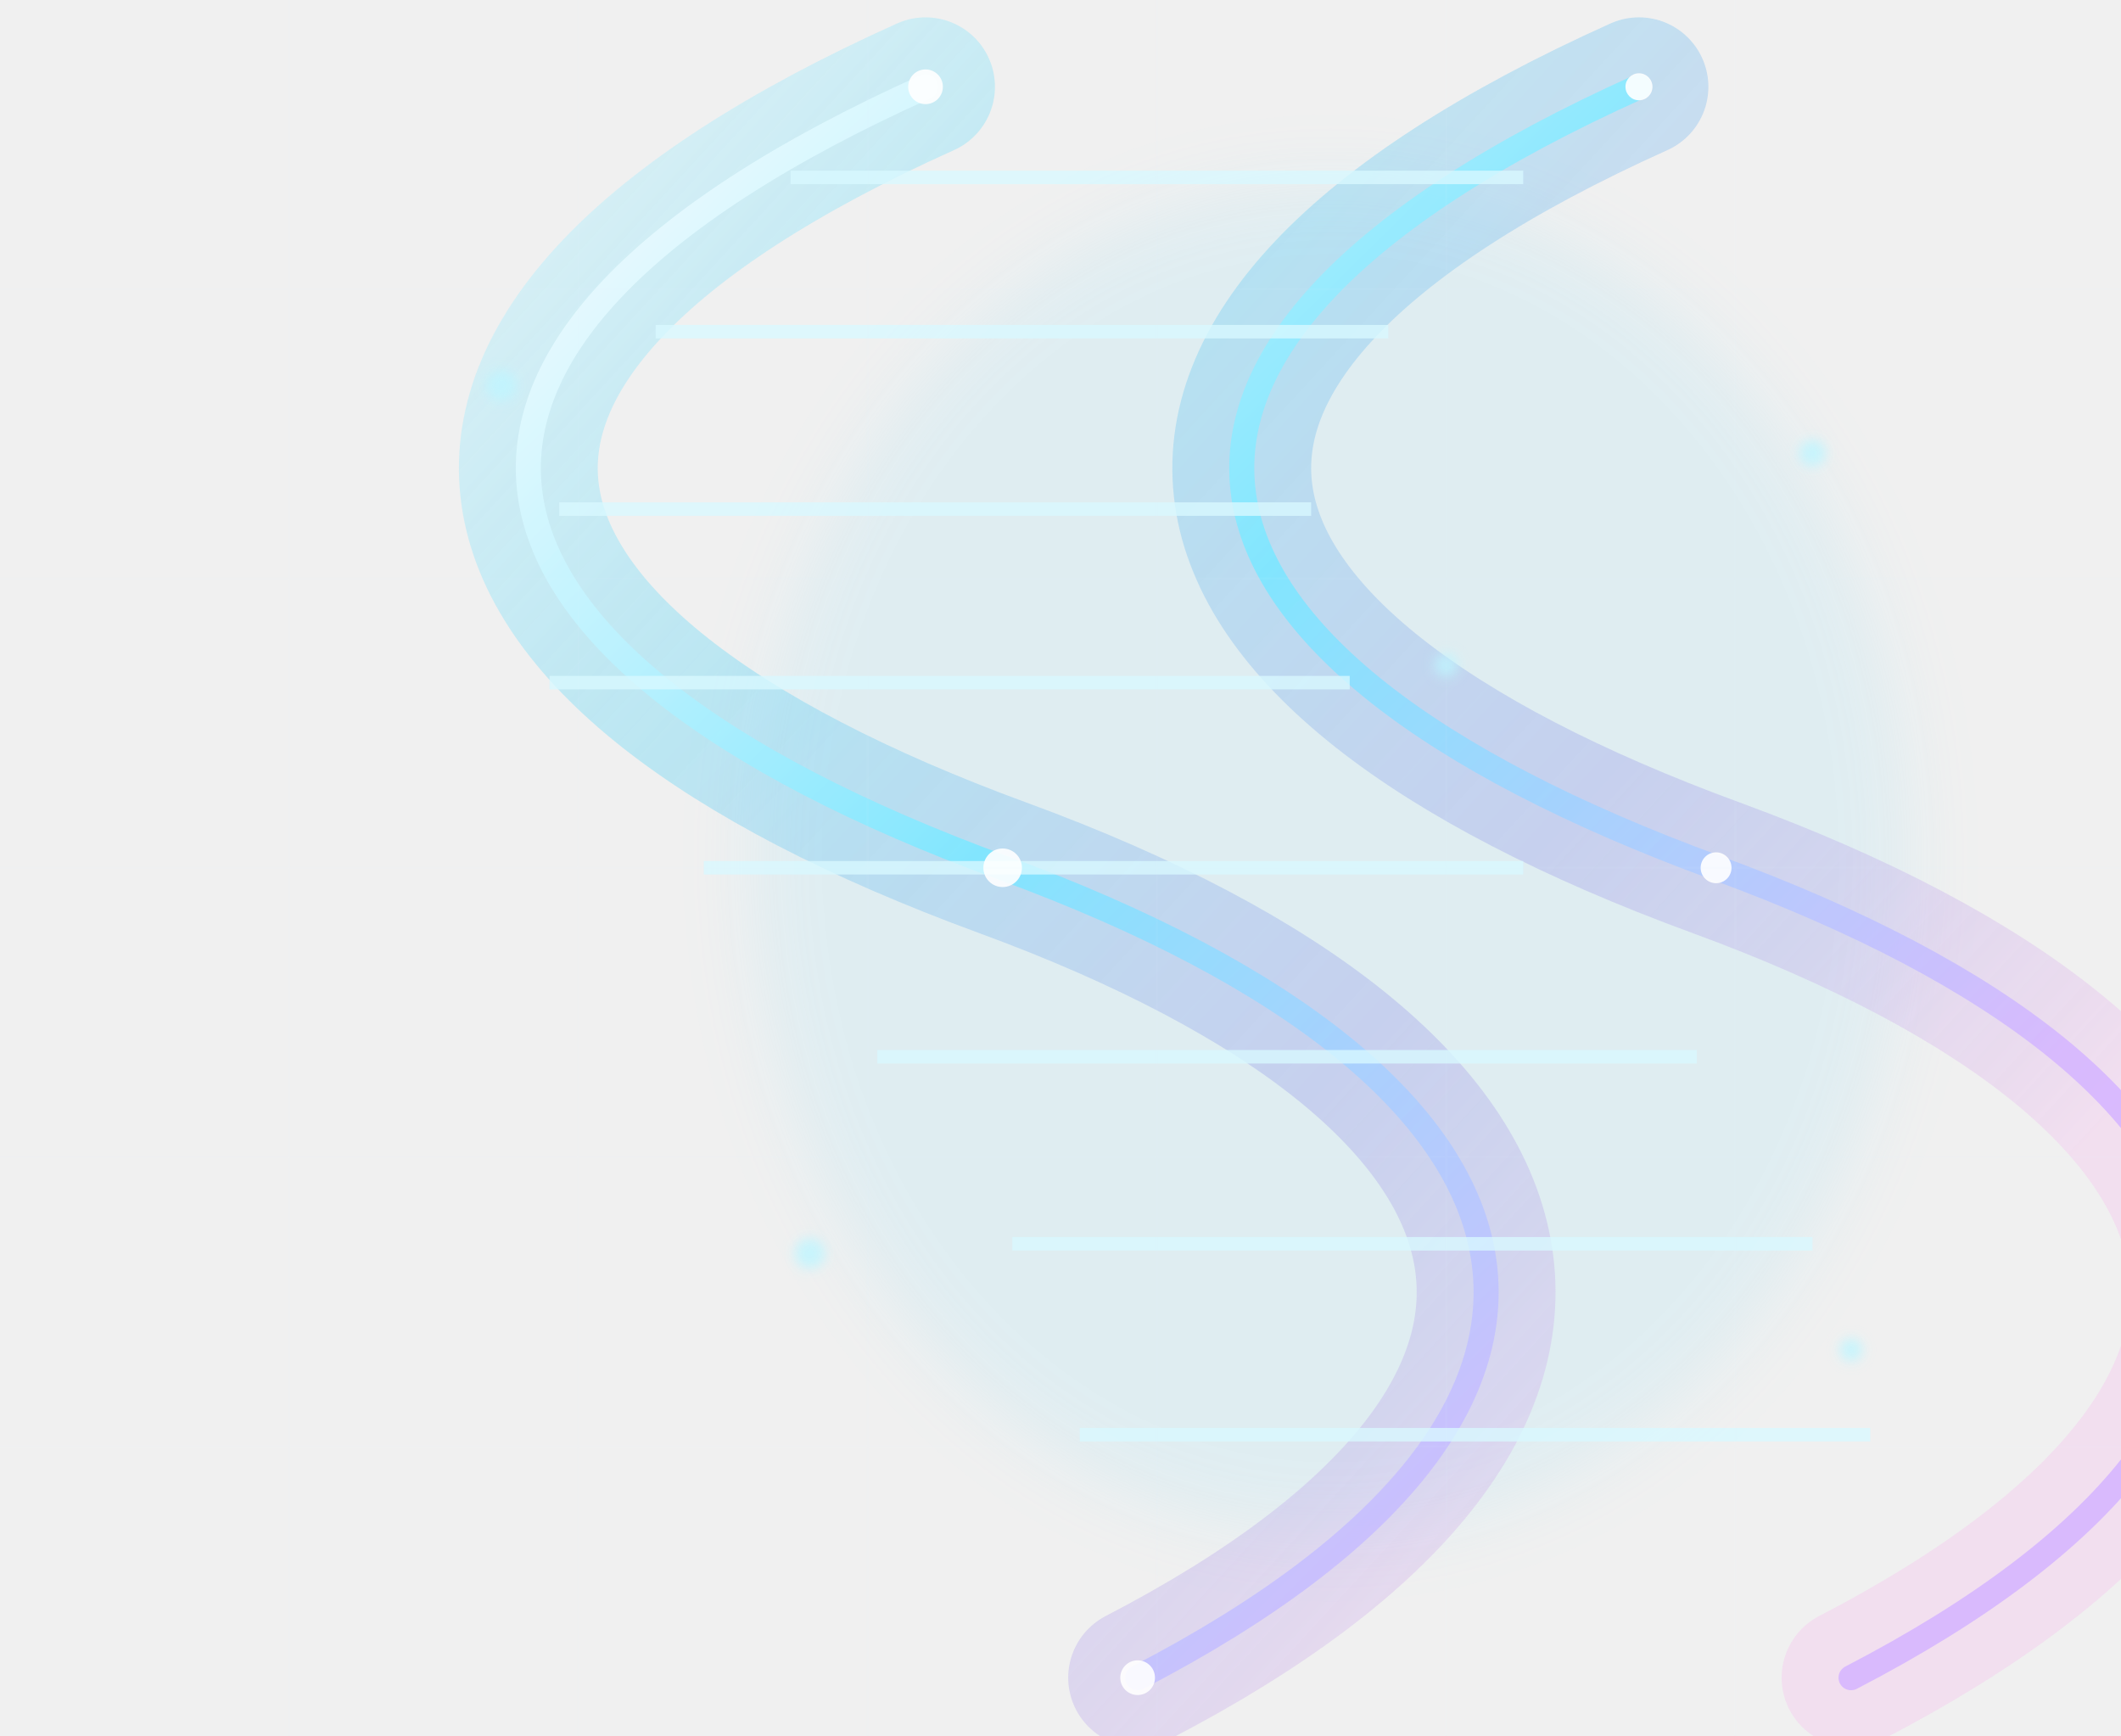
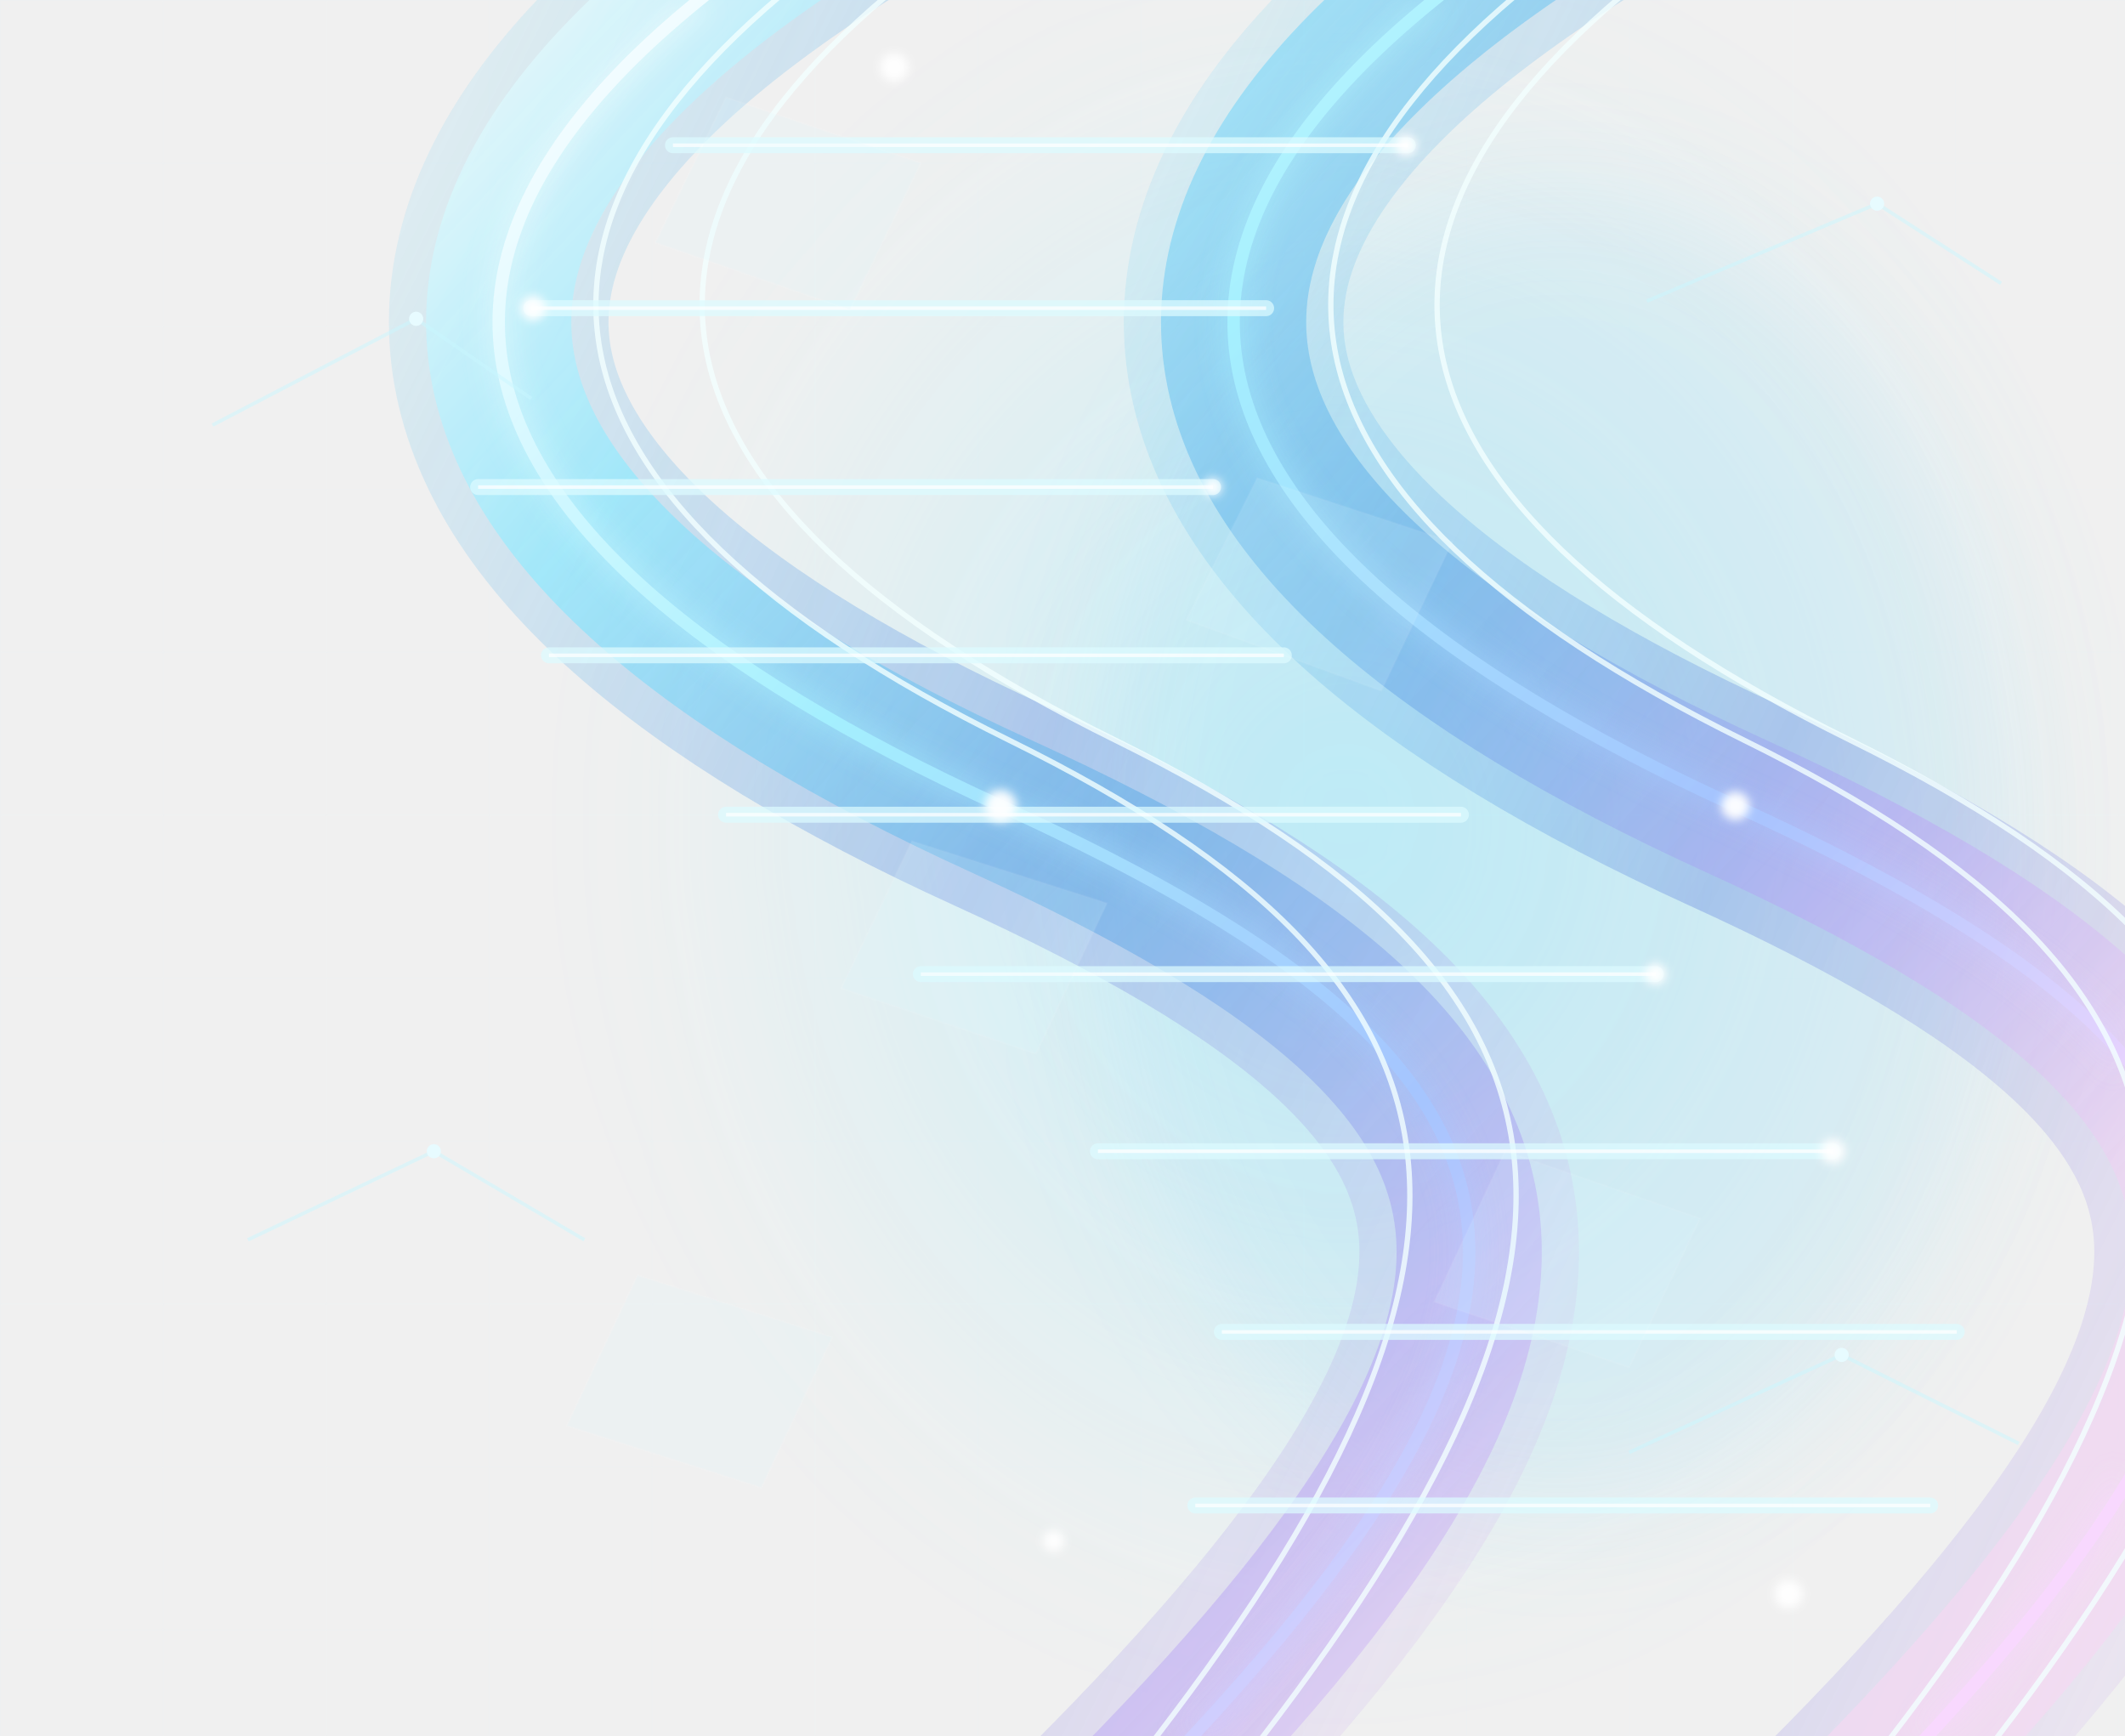
- <svg xmlns="http://www.w3.org/2000/svg" viewBox="0 0 1100 900" fill="none">
+ <svg xmlns="http://www.w3.org/2000/svg" viewBox="0 0 1200 980" fill="none">
  <defs>
-     <linearGradient id="a" x1="140" y1="90" x2="900" y2="790" gradientUnits="userSpaceOnUse">
-       <stop stop-color="#e5fbff" stop-opacity=".94" />
-       <stop offset=".34" stop-color="#6dd8f5" stop-opacity=".72" />
-       <stop offset=".7" stop-color="#9a9be8" stop-opacity=".62" />
-       <stop offset="1" stop-color="#f4c9ef" stop-opacity=".78" />
+     <linearGradient id="glass" x1="180" y1="80" x2="1030" y2="880" gradientUnits="userSpaceOnUse">
+       <stop stop-color="#F5FFFF" stop-opacity=".96" />
+       <stop offset=".22" stop-color="#8BEAFF" stop-opacity=".9" />
+       <stop offset=".52" stop-color="#5BA8E5" stop-opacity=".72" />
+       <stop offset=".78" stop-color="#B9A9F4" stop-opacity=".8" />
+       <stop offset="1" stop-color="#F5D8F2" stop-opacity=".9" />
    </linearGradient>
-     <linearGradient id="b" x1="220" y1="120" x2="850" y2="760" gradientUnits="userSpaceOnUse">
-       <stop stop-color="#fff" />
-       <stop offset=".48" stop-color="#7ce7ff" />
-       <stop offset="1" stop-color="#d6b6ff" />
+     <linearGradient id="edge" x1="220" y1="100" x2="1000" y2="900" gradientUnits="userSpaceOnUse">
+       <stop stop-color="#FFFFFF" />
+       <stop offset=".35" stop-color="#A6F2FF" />
+       <stop offset=".7" stop-color="#A5C5FF" />
+       <stop offset="1" stop-color="#F9D8FF" />
    </linearGradient>
-     <filter id="g" x="-30%" y="-30%" width="160%" height="160%">
-       <feGaussianBlur stdDeviation="18" />
+     <linearGradient id="shadow" x1="0" y1="0" x2="1" y2="1">
+       <stop stop-color="#42C8F4" stop-opacity=".1" />
+       <stop offset=".5" stop-color="#6B8BDF" stop-opacity=".42" />
+       <stop offset="1" stop-color="#EABEF1" stop-opacity=".18" />
+     </linearGradient>
+     <radialGradient id="aura">
+       <stop stop-color="#8DEBFF" stop-opacity=".42" />
+       <stop offset="1" stop-color="#8DEBFF" stop-opacity="0" />
+     </radialGradient>
+     <filter id="blur">
+       <feGaussianBlur stdDeviation="34" />
    </filter>
-     <filter id="s" x="-30%" y="-30%" width="160%" height="160%">
-       <feGaussianBlur stdDeviation="3" />
+     <filter id="glow">
+       <feGaussianBlur stdDeviation="8" result="b" />
+       <feMerge>
+         <feMergeNode in="b" />
+         <feMergeNode in="SourceGraphic" />
+       </feMerge>
    </filter>
+     <filter id="soft">
+       <feGaussianBlur stdDeviation="2.5" />
+     </filter>
+     <pattern id="grid" width="92" height="92" patternUnits="userSpaceOnUse">
+       <path d="M92 0H0V92" stroke="#DDF8FF" stroke-opacity=".1" stroke-width="1" />
+     </pattern>
  </defs>
-   <ellipse cx="690" cy="445" rx="300" ry="350" fill="#70dafa" opacity=".13" filter="url(#g)" />
-   <g opacity=".56" stroke="url(#a)" stroke-width="72" stroke-linecap="round">
-     <path d="M480 45C180 180 220 340 520 450s340 280 70 420" />
-     <path d="M850 45C550 180 590 340 890 450s340 280 70 420" />
+   <rect width="1200" height="980" fill="url(#grid)" />
+   <ellipse cx="760" cy="465" rx="410" ry="470" fill="url(#aura)" filter="url(#blur)" />
+   <ellipse cx="880" cy="480" rx="260" ry="370" fill="#6BCFF7" opacity=".12" filter="url(#blur)" />
+   <g stroke="url(#shadow)" stroke-width="124" stroke-linecap="round" opacity=".92">
+     <path d="M515 -80C170 115 225 300 565 455S920 745 595 1060" />
+     <path d="M930 -80C585 115 640 300 980 455S1335 745 1010 1060" />
  </g>
-   <g stroke="url(#b)" stroke-width="13" stroke-linecap="round" opacity=".9">
-     <path d="M480 45C180 180 220 340 520 450s340 280 70 420" />
-     <path d="M850 45C550 180 590 340 890 450s340 280 70 420" />
+   <g stroke="url(#glass)" stroke-width="82" stroke-linecap="round" opacity=".72">
+     <path d="M515 -80C170 115 225 300 565 455S920 745 595 1060" />
+     <path d="M930 -80C585 115 640 300 980 455S1335 745 1010 1060" />
  </g>
-   <g stroke="#d8f8ff" stroke-width="7" opacity=".78">
-     <path d="M410 92L790 92M340 172L720 172M290 264L680 264M285 354L700 354M365 450L790 450M455 548L880 548M525 645L940 645M560 744L970 744" />
+   <g stroke="url(#edge)" stroke-width="7" stroke-linecap="round" opacity=".92" filter="url(#glow)">
+     <path d="M515 -80C170 115 225 300 565 455S920 745 595 1060" />
+     <path d="M930 -80C585 115 640 300 980 455S1335 745 1010 1060" />
  </g>
-   <g fill="#fff" opacity=".9">
-     <circle cx="480" cy="45" r="9" />
-     <circle cx="850" cy="45" r="7" />
-     <circle cx="520" cy="450" r="10" />
-     <circle cx="890" cy="450" r="8" />
-     <circle cx="590" cy="870" r="9" />
+   <g stroke="#F3FFFF" stroke-width="3" stroke-linecap="round" opacity=".8">
+     <path d="M490 -40C260 120 290 280 570 418S870 710 630 1010" />
+     <path d="M550 -40C320 120 350 280 630 418S930 710 690 1010" />
+     <path d="M905 -40C675 120 705 280 985 418S1285 710 1045 1010" />
+     <path d="M965 -40C735 120 765 280 1045 418S1345 710 1105 1010" />
  </g>
-   <g fill="#bff5ff" opacity=".8" filter="url(#s)">
-     <circle cx="260" cy="200" r="8" />
-     <circle cx="940" cy="235" r="7" />
-     <circle cx="750" cy="345" r="6" />
-     <circle cx="420" cy="650" r="8" />
-     <circle cx="960" cy="700" r="6" />
+   <g stroke="#DDFBFF" stroke-width="9" stroke-linecap="round" opacity=".72">
+     <path d="M380 82L795 82M300 174L715 174M270 275L685 275M310 370L725 370M410 460L825 460M520 550L935 550M620 650L1035 650M690 752L1105 752M675 850L1090 850" />
  </g>
-   <path d="M150 0V900M300 0V900M450 0V900M600 0V900M750 0V900M900 0V900M0 150H1100M0 300H1100M0 450H1100M0 600H1100M0 750H1100" stroke="#d9f5ff" stroke-opacity=".06" />
+   <g stroke="#FFFFFF" stroke-width="2" opacity=".72">
+     <path d="M380 82L795 82M300 174L715 174M270 275L685 275M310 370L725 370M410 460L825 460M520 550L935 550M620 650L1035 650M690 752L1105 752M675 850L1090 850" />
+   </g>
+   <g fill="#D9F8FF" opacity=".16" stroke="#FFFFFF" stroke-opacity=".38">
+     <path d="M410 55L520 92L480 175L370 137Z" />
+     <path d="M710 270L820 306L780 390L670 350Z" />
+     <path d="M515 475L625 510L585 595L475 558Z" />
+     <path d="M850 650L960 688L920 772L810 735Z" />
+     <path d="M360 720L470 755L430 840L320 805Z" />
+   </g>
+   <g fill="#FFFFFF" opacity=".95" filter="url(#soft)">
+     <circle cx="505" cy="38" r="8" />
+     <circle cx="794" cy="82" r="6" />
+     <circle cx="301" cy="174" r="7" />
+     <circle cx="685" cy="275" r="5" />
+     <circle cx="565" cy="455" r="9" />
+     <circle cx="980" cy="455" r="8" />
+     <circle cx="935" cy="550" r="6" />
+     <circle cx="1035" cy="650" r="7" />
+     <circle cx="595" cy="870" r="6" />
+     <circle cx="1010" cy="900" r="8" />
+   </g>
+   <g stroke="#C8F7FF" stroke-width="2" opacity=".48">
+     <path d="M120 240L235 180L300 225M930 170L1060 115L1130 160M140 700L245 650L330 700M920 820L1040 765L1140 815" />
+   </g>
+   <g fill="#E7FBFF">
+     <circle cx="235" cy="180" r="4" />
+     <circle cx="1060" cy="115" r="4" />
+     <circle cx="245" cy="650" r="4" />
+     <circle cx="1040" cy="765" r="4" />
+   </g>
</svg>
